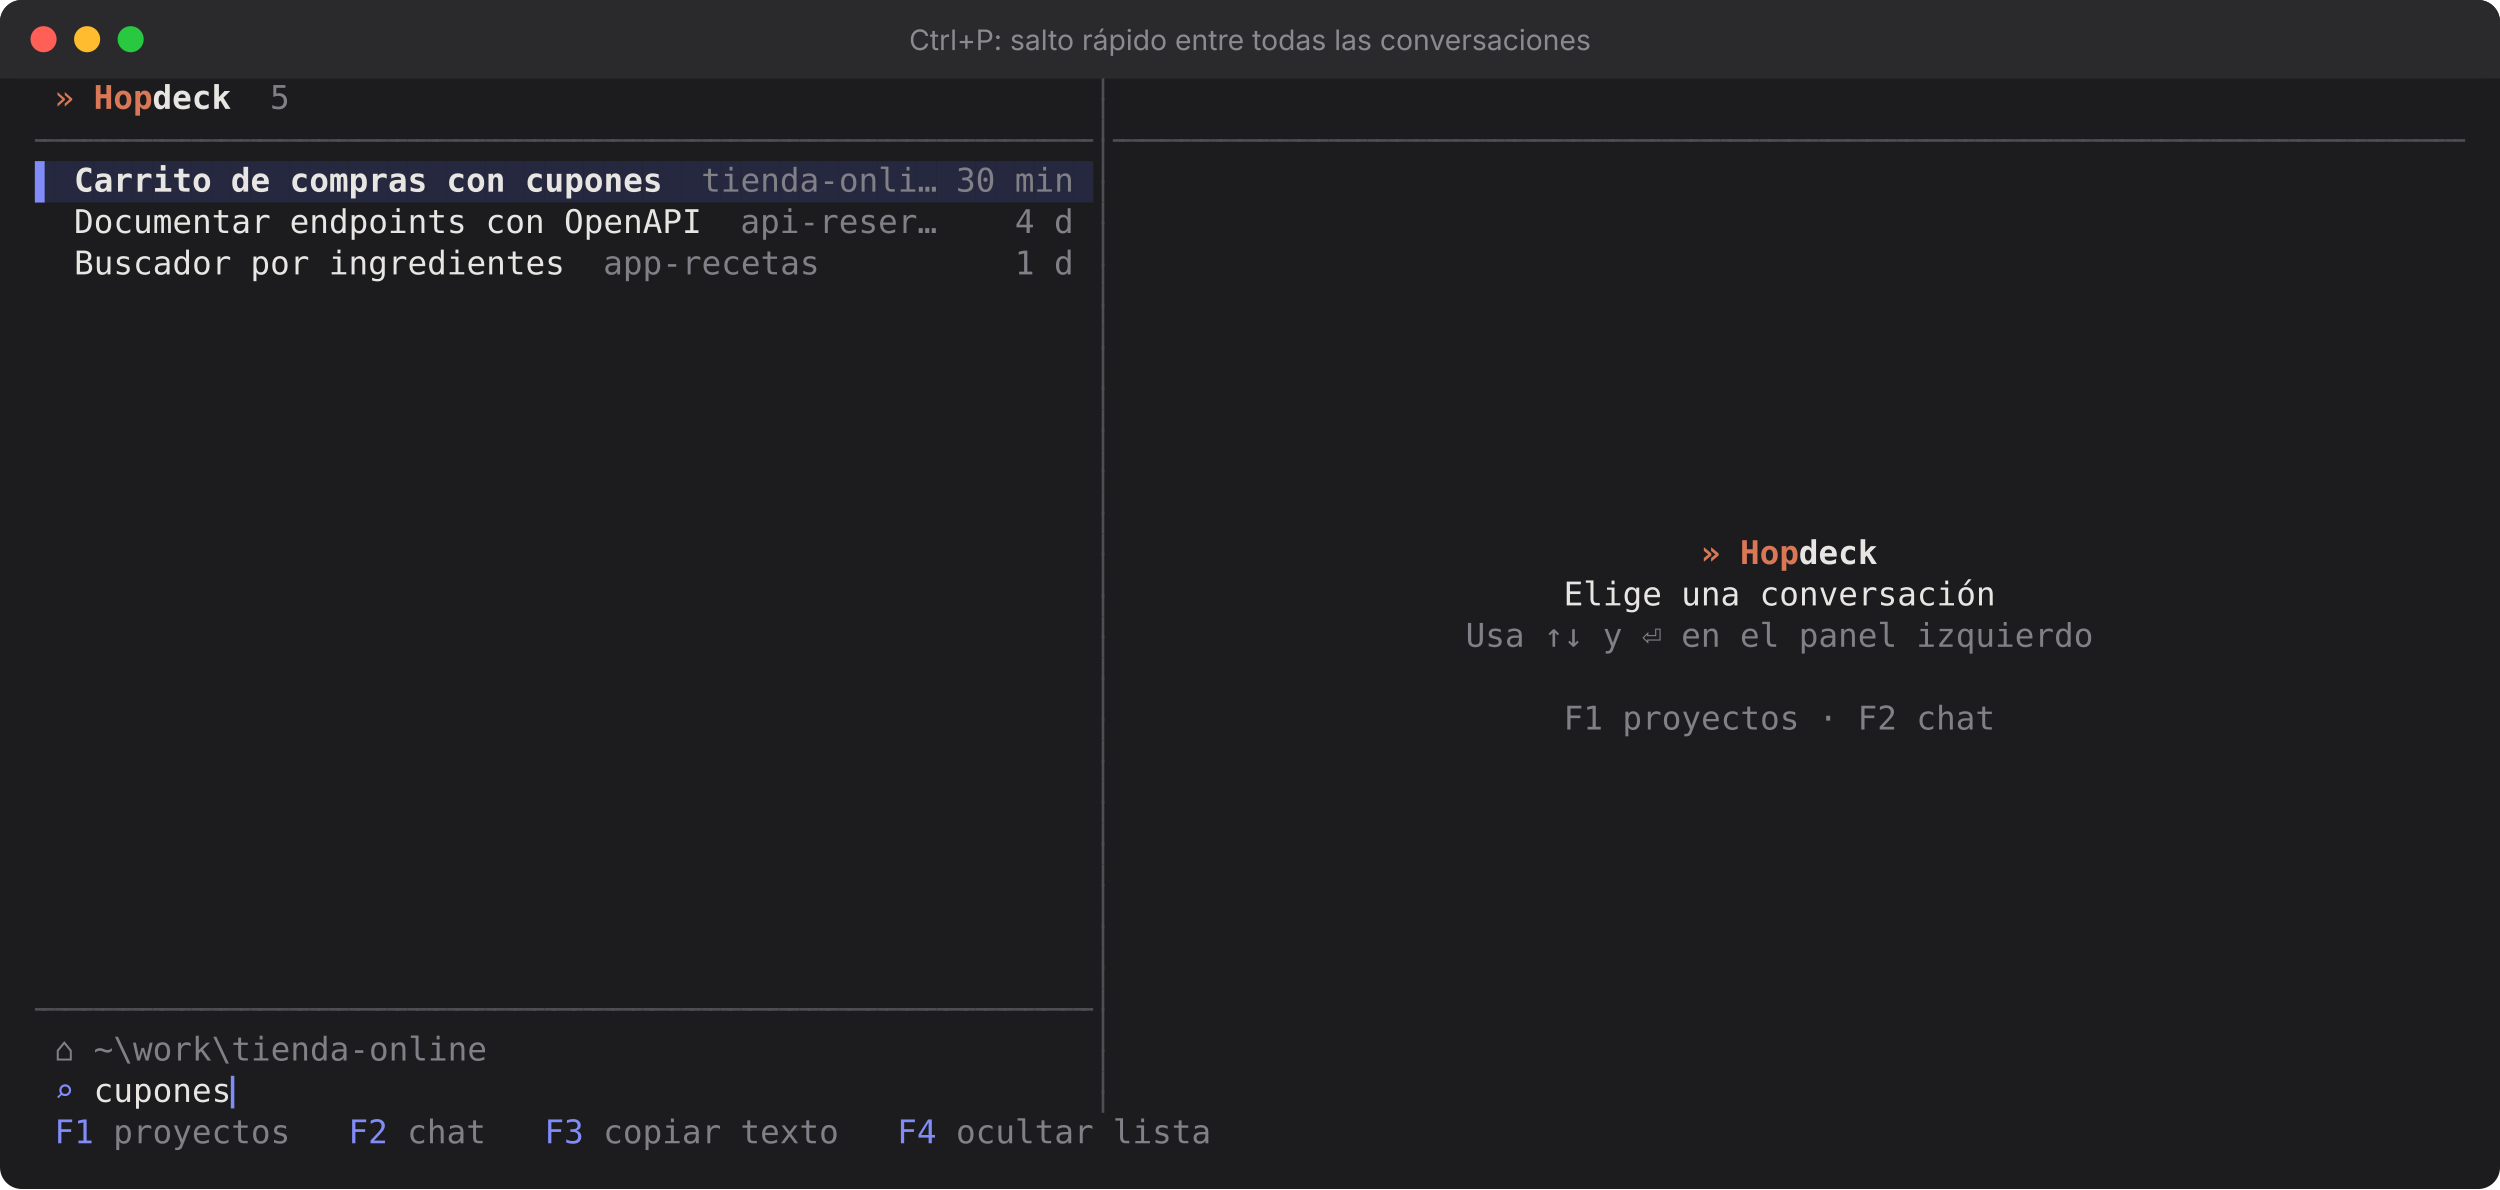
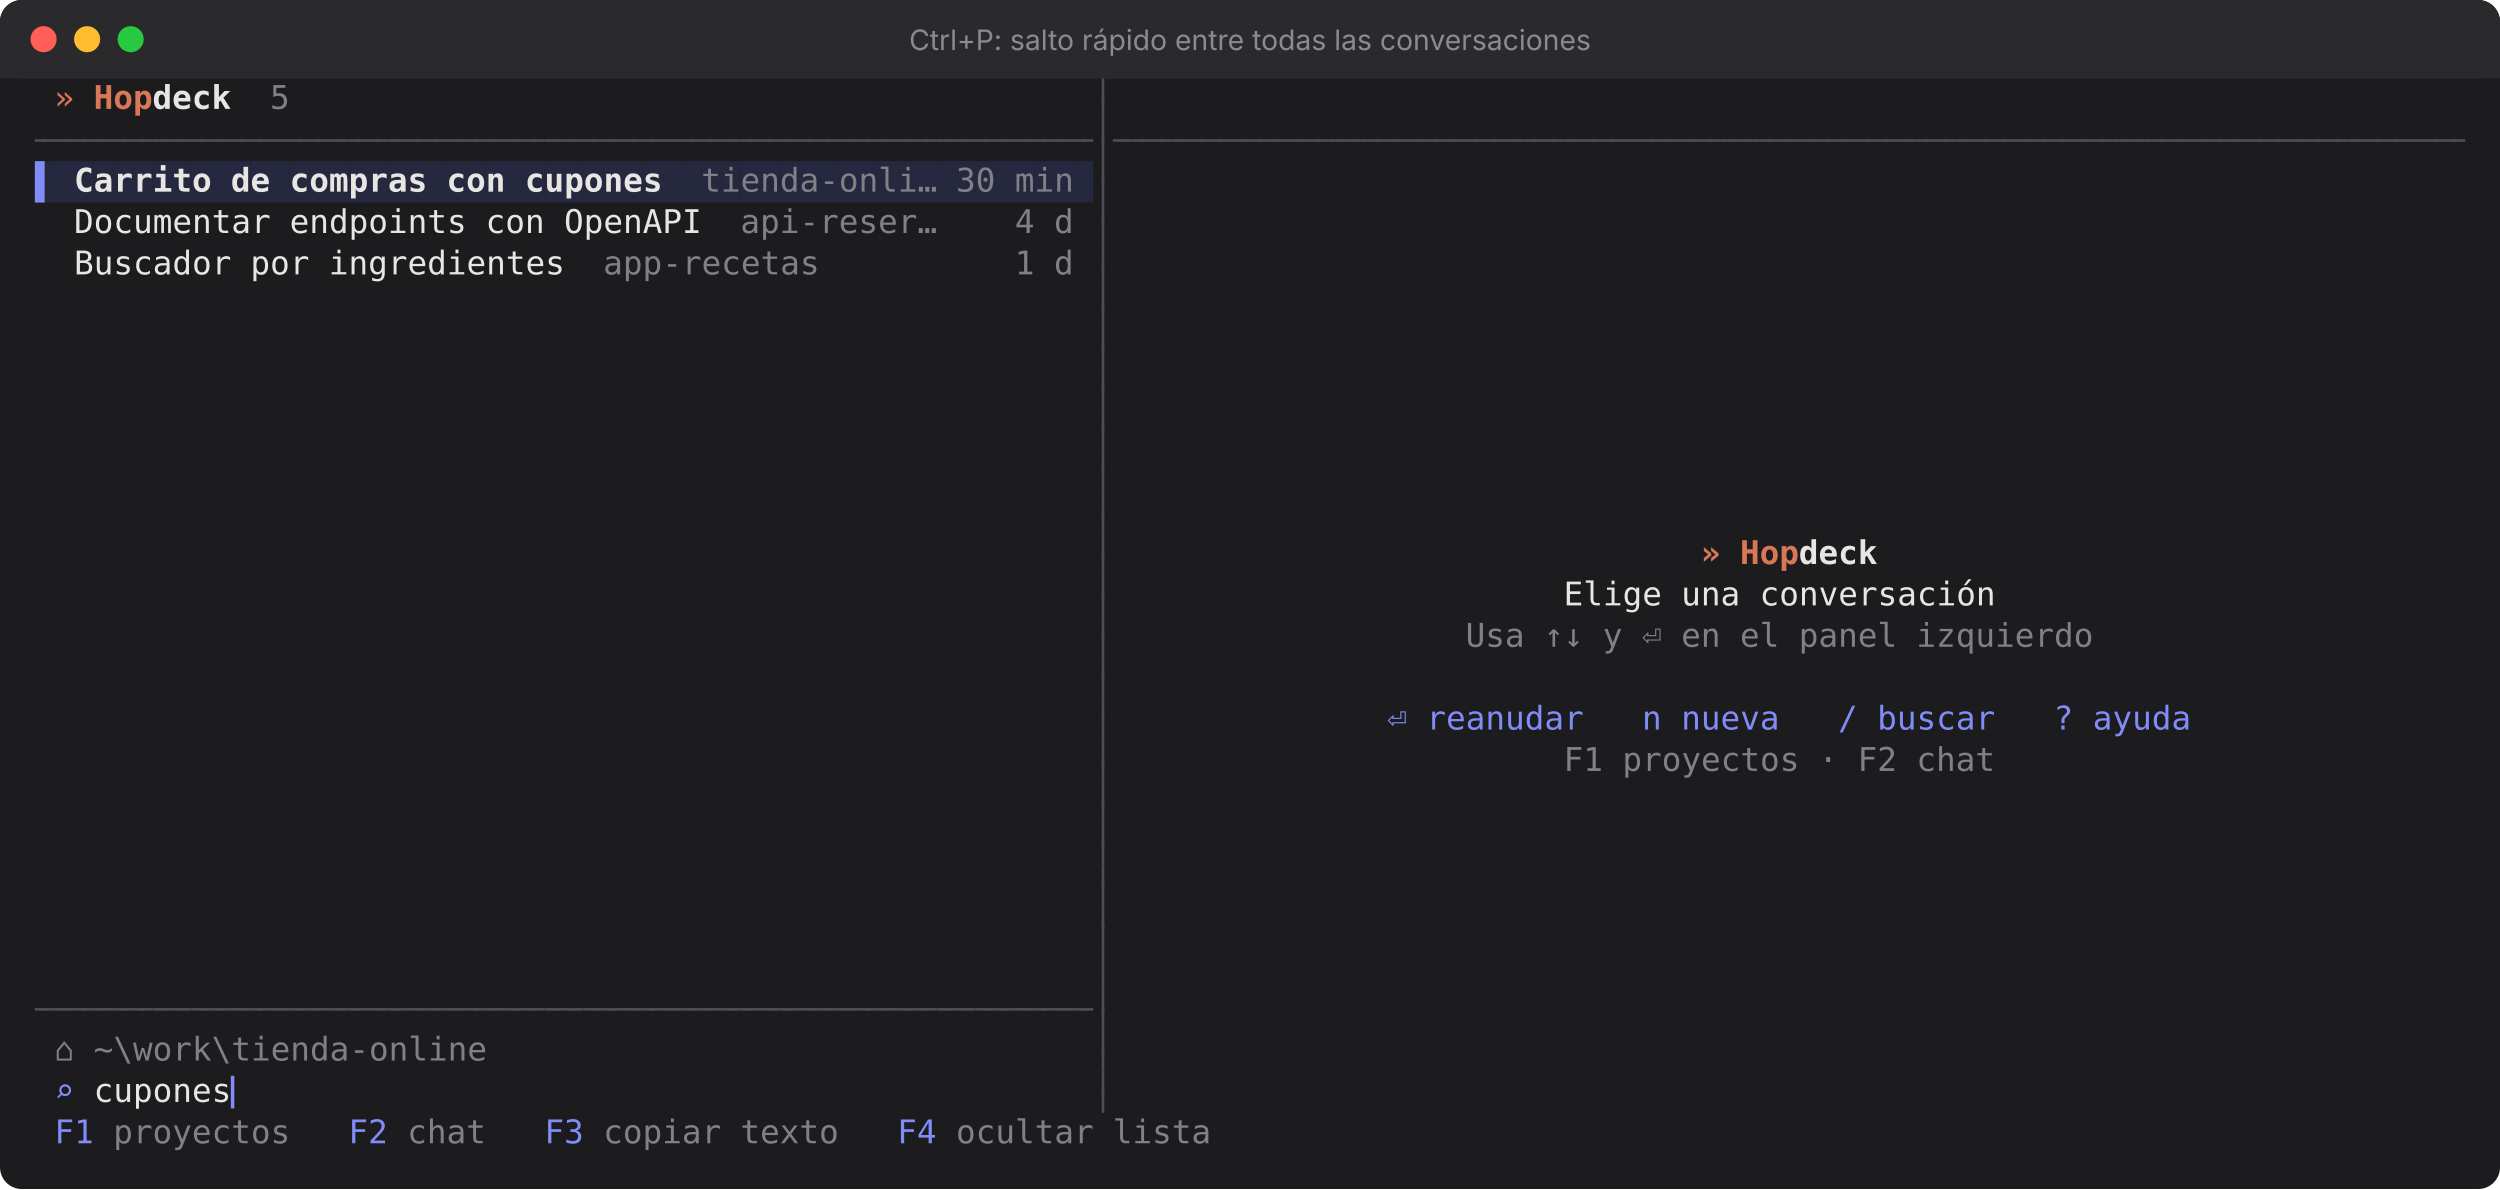
<svg xmlns="http://www.w3.org/2000/svg" width="1148" height="546" viewBox="0 0 1148 546" role="img" aria-label="Ctrl+P: salto rápido entre todas las conversaciones">
  <rect width="1148" height="546" rx="10" fill="#1c1c1e" />
  <rect width="1148" height="36" rx="10" fill="#2a2a2d" />
  <rect y="26" width="1148" height="10" fill="#2a2a2d" />
  <circle cx="20" cy="18" r="6" fill="#ff5f57" />
  <circle cx="40" cy="18" r="6" fill="#febc2e" />
  <circle cx="60" cy="18" r="6" fill="#28c840" />
  <text x="574" y="23" fill="#8a8a8f" font-size="13" text-anchor="middle" font-family="system-ui, -apple-system, 'Segoe UI', sans-serif">Ctrl+P: salto rápido entre todas las conversaciones</text>
  <g font-family="'Cascadia Mono', 'SFMono-Regular', Consolas, 'DejaVu Sans Mono', 'Liberation Mono', Menlo, monospace" font-size="15">
    <rect x="16" y="74" width="9" height="19" fill="#262840" />
    <rect x="25" y="74" width="9" height="19" fill="#262840" />
    <rect x="34" y="74" width="9" height="19" fill="#262840" />
    <rect x="43" y="74" width="9" height="19" fill="#262840" />
    <rect x="52" y="74" width="9" height="19" fill="#262840" />
    <rect x="61" y="74" width="9" height="19" fill="#262840" />
    <rect x="70" y="74" width="9" height="19" fill="#262840" />
    <rect x="79" y="74" width="9" height="19" fill="#262840" />
    <rect x="88" y="74" width="9" height="19" fill="#262840" />
    <rect x="97" y="74" width="9" height="19" fill="#262840" />
    <rect x="106" y="74" width="9" height="19" fill="#262840" />
    <rect x="115" y="74" width="9" height="19" fill="#262840" />
    <rect x="124" y="74" width="9" height="19" fill="#262840" />
    <rect x="133" y="74" width="9" height="19" fill="#262840" />
    <rect x="142" y="74" width="9" height="19" fill="#262840" />
    <rect x="151" y="74" width="9" height="19" fill="#262840" />
    <rect x="160" y="74" width="9" height="19" fill="#262840" />
    <rect x="169" y="74" width="9" height="19" fill="#262840" />
    <rect x="178" y="74" width="9" height="19" fill="#262840" />
    <rect x="187" y="74" width="9" height="19" fill="#262840" />
    <rect x="196" y="74" width="9" height="19" fill="#262840" />
    <rect x="205" y="74" width="9" height="19" fill="#262840" />
    <rect x="214" y="74" width="9" height="19" fill="#262840" />
    <rect x="223" y="74" width="9" height="19" fill="#262840" />
    <rect x="232" y="74" width="9" height="19" fill="#262840" />
    <rect x="241" y="74" width="9" height="19" fill="#262840" />
    <rect x="250" y="74" width="9" height="19" fill="#262840" />
    <rect x="259" y="74" width="9" height="19" fill="#262840" />
    <rect x="268" y="74" width="9" height="19" fill="#262840" />
    <rect x="277" y="74" width="9" height="19" fill="#262840" />
    <rect x="286" y="74" width="9" height="19" fill="#262840" />
    <rect x="295" y="74" width="9" height="19" fill="#262840" />
    <rect x="304" y="74" width="9" height="19" fill="#262840" />
    <rect x="313" y="74" width="9" height="19" fill="#262840" />
    <rect x="322" y="74" width="9" height="19" fill="#262840" />
    <rect x="331" y="74" width="9" height="19" fill="#262840" />
    <rect x="340" y="74" width="9" height="19" fill="#262840" />
    <rect x="349" y="74" width="9" height="19" fill="#262840" />
    <rect x="358" y="74" width="9" height="19" fill="#262840" />
    <rect x="367" y="74" width="9" height="19" fill="#262840" />
    <rect x="376" y="74" width="9" height="19" fill="#262840" />
    <rect x="385" y="74" width="9" height="19" fill="#262840" />
    <rect x="394" y="74" width="9" height="19" fill="#262840" />
    <rect x="403" y="74" width="9" height="19" fill="#262840" />
    <rect x="412" y="74" width="9" height="19" fill="#262840" />
    <rect x="421" y="74" width="9" height="19" fill="#262840" />
    <rect x="430" y="74" width="9" height="19" fill="#262840" />
    <rect x="439" y="74" width="9" height="19" fill="#262840" />
    <rect x="448" y="74" width="9" height="19" fill="#262840" />
    <rect x="457" y="74" width="9" height="19" fill="#262840" />
    <rect x="466" y="74" width="9" height="19" fill="#262840" />
    <rect x="475" y="74" width="9" height="19" fill="#262840" />
    <rect x="484" y="74" width="9" height="19" fill="#262840" />
    <rect x="493" y="74" width="9" height="19" fill="#262840" />
    <rect x="505.9" y="36" width="1.2" height="10.1" fill="#4e4e54" />
    <rect x="505.9" y="44.9" width="1.2" height="10.1" fill="#4e4e54" />
    <rect x="16" y="63.9" width="5.1" height="1.2" fill="#4e4e54" />
    <rect x="19.9" y="63.9" width="5.1" height="1.2" fill="#4e4e54" />
    <rect x="25" y="63.9" width="5.1" height="1.2" fill="#4e4e54" />
    <rect x="28.9" y="63.9" width="5.1" height="1.2" fill="#4e4e54" />
    <rect x="34" y="63.9" width="5.1" height="1.2" fill="#4e4e54" />
    <rect x="37.9" y="63.9" width="5.1" height="1.2" fill="#4e4e54" />
    <rect x="43" y="63.9" width="5.1" height="1.2" fill="#4e4e54" />
    <rect x="46.9" y="63.9" width="5.1" height="1.2" fill="#4e4e54" />
    <rect x="52" y="63.9" width="5.1" height="1.2" fill="#4e4e54" />
    <rect x="55.9" y="63.9" width="5.1" height="1.2" fill="#4e4e54" />
    <rect x="61" y="63.9" width="5.1" height="1.2" fill="#4e4e54" />
    <rect x="64.9" y="63.9" width="5.1" height="1.2" fill="#4e4e54" />
    <rect x="70" y="63.9" width="5.1" height="1.2" fill="#4e4e54" />
    <rect x="73.9" y="63.9" width="5.1" height="1.2" fill="#4e4e54" />
    <rect x="79" y="63.9" width="5.1" height="1.2" fill="#4e4e54" />
    <rect x="82.9" y="63.9" width="5.1" height="1.2" fill="#4e4e54" />
    <rect x="88" y="63.9" width="5.1" height="1.2" fill="#4e4e54" />
    <rect x="91.9" y="63.9" width="5.1" height="1.2" fill="#4e4e54" />
    <rect x="97" y="63.9" width="5.1" height="1.2" fill="#4e4e54" />
    <rect x="100.9" y="63.9" width="5.1" height="1.2" fill="#4e4e54" />
    <rect x="106" y="63.9" width="5.1" height="1.2" fill="#4e4e54" />
    <rect x="109.9" y="63.9" width="5.1" height="1.2" fill="#4e4e54" />
    <rect x="115" y="63.9" width="5.1" height="1.2" fill="#4e4e54" />
    <rect x="118.9" y="63.9" width="5.1" height="1.2" fill="#4e4e54" />
    <rect x="124" y="63.9" width="5.1" height="1.2" fill="#4e4e54" />
    <rect x="127.9" y="63.9" width="5.1" height="1.2" fill="#4e4e54" />
    <rect x="133" y="63.9" width="5.1" height="1.2" fill="#4e4e54" />
    <rect x="136.9" y="63.9" width="5.1" height="1.2" fill="#4e4e54" />
    <rect x="142" y="63.9" width="5.1" height="1.2" fill="#4e4e54" />
    <rect x="145.9" y="63.9" width="5.1" height="1.2" fill="#4e4e54" />
    <rect x="151" y="63.9" width="5.1" height="1.2" fill="#4e4e54" />
    <rect x="154.9" y="63.9" width="5.1" height="1.2" fill="#4e4e54" />
    <rect x="160" y="63.9" width="5.1" height="1.2" fill="#4e4e54" />
    <rect x="163.9" y="63.9" width="5.1" height="1.2" fill="#4e4e54" />
    <rect x="169" y="63.9" width="5.1" height="1.2" fill="#4e4e54" />
    <rect x="172.9" y="63.9" width="5.1" height="1.2" fill="#4e4e54" />
    <rect x="178" y="63.9" width="5.1" height="1.2" fill="#4e4e54" />
    <rect x="181.9" y="63.9" width="5.1" height="1.2" fill="#4e4e54" />
    <rect x="187" y="63.9" width="5.1" height="1.2" fill="#4e4e54" />
    <rect x="190.9" y="63.9" width="5.1" height="1.2" fill="#4e4e54" />
    <rect x="196" y="63.9" width="5.1" height="1.2" fill="#4e4e54" />
    <rect x="199.9" y="63.9" width="5.1" height="1.2" fill="#4e4e54" />
    <rect x="205" y="63.9" width="5.1" height="1.2" fill="#4e4e54" />
    <rect x="208.9" y="63.9" width="5.1" height="1.2" fill="#4e4e54" />
    <rect x="214" y="63.9" width="5.1" height="1.2" fill="#4e4e54" />
    <rect x="217.9" y="63.9" width="5.1" height="1.2" fill="#4e4e54" />
    <rect x="223" y="63.9" width="5.1" height="1.2" fill="#4e4e54" />
    <rect x="226.9" y="63.9" width="5.1" height="1.2" fill="#4e4e54" />
    <rect x="232" y="63.9" width="5.1" height="1.2" fill="#4e4e54" />
    <rect x="235.9" y="63.9" width="5.1" height="1.2" fill="#4e4e54" />
    <rect x="241" y="63.9" width="5.1" height="1.2" fill="#4e4e54" />
    <rect x="244.9" y="63.9" width="5.1" height="1.2" fill="#4e4e54" />
    <rect x="250" y="63.9" width="5.1" height="1.2" fill="#4e4e54" />
    <rect x="253.9" y="63.9" width="5.1" height="1.2" fill="#4e4e54" />
    <rect x="259" y="63.9" width="5.1" height="1.2" fill="#4e4e54" />
    <rect x="262.9" y="63.9" width="5.1" height="1.2" fill="#4e4e54" />
    <rect x="268" y="63.9" width="5.1" height="1.2" fill="#4e4e54" />
    <rect x="271.9" y="63.9" width="5.1" height="1.2" fill="#4e4e54" />
    <rect x="277" y="63.9" width="5.1" height="1.2" fill="#4e4e54" />
    <rect x="280.9" y="63.9" width="5.1" height="1.2" fill="#4e4e54" />
    <rect x="286" y="63.9" width="5.1" height="1.2" fill="#4e4e54" />
    <rect x="289.9" y="63.9" width="5.1" height="1.2" fill="#4e4e54" />
    <rect x="295" y="63.9" width="5.1" height="1.2" fill="#4e4e54" />
    <rect x="298.9" y="63.9" width="5.1" height="1.2" fill="#4e4e54" />
    <rect x="304" y="63.9" width="5.1" height="1.2" fill="#4e4e54" />
    <rect x="307.9" y="63.9" width="5.1" height="1.2" fill="#4e4e54" />
    <rect x="313" y="63.9" width="5.1" height="1.2" fill="#4e4e54" />
    <rect x="316.9" y="63.9" width="5.1" height="1.2" fill="#4e4e54" />
    <rect x="322" y="63.9" width="5.1" height="1.2" fill="#4e4e54" />
    <rect x="325.9" y="63.9" width="5.1" height="1.2" fill="#4e4e54" />
    <rect x="331" y="63.9" width="5.1" height="1.2" fill="#4e4e54" />
    <rect x="334.9" y="63.9" width="5.1" height="1.2" fill="#4e4e54" />
    <rect x="340" y="63.9" width="5.1" height="1.2" fill="#4e4e54" />
    <rect x="343.9" y="63.9" width="5.1" height="1.2" fill="#4e4e54" />
    <rect x="349" y="63.9" width="5.1" height="1.2" fill="#4e4e54" />
    <rect x="352.9" y="63.9" width="5.1" height="1.2" fill="#4e4e54" />
    <rect x="358" y="63.9" width="5.1" height="1.2" fill="#4e4e54" />
    <rect x="361.9" y="63.9" width="5.1" height="1.2" fill="#4e4e54" />
    <rect x="367" y="63.9" width="5.1" height="1.2" fill="#4e4e54" />
    <rect x="370.9" y="63.9" width="5.1" height="1.2" fill="#4e4e54" />
    <rect x="376" y="63.9" width="5.1" height="1.2" fill="#4e4e54" />
    <rect x="379.9" y="63.9" width="5.1" height="1.2" fill="#4e4e54" />
    <rect x="385" y="63.9" width="5.1" height="1.2" fill="#4e4e54" />
    <rect x="388.9" y="63.9" width="5.1" height="1.2" fill="#4e4e54" />
    <rect x="394" y="63.9" width="5.1" height="1.2" fill="#4e4e54" />
    <rect x="397.9" y="63.9" width="5.1" height="1.2" fill="#4e4e54" />
    <rect x="403" y="63.9" width="5.1" height="1.2" fill="#4e4e54" />
    <rect x="406.9" y="63.9" width="5.1" height="1.2" fill="#4e4e54" />
    <rect x="412" y="63.9" width="5.1" height="1.2" fill="#4e4e54" />
    <rect x="415.9" y="63.9" width="5.1" height="1.2" fill="#4e4e54" />
    <rect x="421" y="63.9" width="5.1" height="1.2" fill="#4e4e54" />
    <rect x="424.9" y="63.9" width="5.1" height="1.2" fill="#4e4e54" />
    <rect x="430" y="63.9" width="5.1" height="1.2" fill="#4e4e54" />
    <rect x="433.9" y="63.9" width="5.1" height="1.2" fill="#4e4e54" />
    <rect x="439" y="63.9" width="5.1" height="1.2" fill="#4e4e54" />
    <rect x="442.9" y="63.9" width="5.1" height="1.2" fill="#4e4e54" />
    <rect x="448" y="63.9" width="5.1" height="1.2" fill="#4e4e54" />
    <rect x="451.9" y="63.9" width="5.1" height="1.2" fill="#4e4e54" />
    <rect x="457" y="63.9" width="5.1" height="1.2" fill="#4e4e54" />
    <rect x="460.9" y="63.9" width="5.1" height="1.2" fill="#4e4e54" />
    <rect x="466" y="63.9" width="5.1" height="1.2" fill="#4e4e54" />
    <rect x="469.9" y="63.9" width="5.1" height="1.2" fill="#4e4e54" />
    <rect x="475" y="63.9" width="5.1" height="1.2" fill="#4e4e54" />
    <rect x="478.9" y="63.9" width="5.1" height="1.2" fill="#4e4e54" />
    <rect x="484" y="63.9" width="5.1" height="1.2" fill="#4e4e54" />
    <rect x="487.9" y="63.9" width="5.1" height="1.2" fill="#4e4e54" />
    <rect x="493" y="63.9" width="5.1" height="1.2" fill="#4e4e54" />
    <rect x="496.9" y="63.9" width="5.1" height="1.2" fill="#4e4e54" />
    <rect x="505.9" y="55" width="1.2" height="10.1" fill="#4e4e54" />
    <rect x="505.9" y="63.9" width="1.2" height="10.1" fill="#4e4e54" />
    <rect x="511" y="63.9" width="5.1" height="1.2" fill="#4e4e54" />
    <rect x="514.9" y="63.9" width="5.1" height="1.2" fill="#4e4e54" />
    <rect x="520" y="63.9" width="5.1" height="1.2" fill="#4e4e54" />
    <rect x="523.9" y="63.9" width="5.1" height="1.2" fill="#4e4e54" />
    <rect x="529" y="63.9" width="5.1" height="1.2" fill="#4e4e54" />
    <rect x="532.9" y="63.9" width="5.1" height="1.2" fill="#4e4e54" />
    <rect x="538" y="63.9" width="5.1" height="1.2" fill="#4e4e54" />
    <rect x="541.9" y="63.9" width="5.1" height="1.2" fill="#4e4e54" />
    <rect x="547" y="63.9" width="5.1" height="1.2" fill="#4e4e54" />
    <rect x="550.9" y="63.9" width="5.1" height="1.2" fill="#4e4e54" />
    <rect x="556" y="63.9" width="5.1" height="1.2" fill="#4e4e54" />
    <rect x="559.9" y="63.9" width="5.1" height="1.2" fill="#4e4e54" />
    <rect x="565" y="63.9" width="5.1" height="1.2" fill="#4e4e54" />
    <rect x="568.9" y="63.9" width="5.1" height="1.2" fill="#4e4e54" />
    <rect x="574" y="63.9" width="5.1" height="1.2" fill="#4e4e54" />
    <rect x="577.9" y="63.9" width="5.1" height="1.2" fill="#4e4e54" />
    <rect x="583" y="63.9" width="5.1" height="1.2" fill="#4e4e54" />
    <rect x="586.9" y="63.9" width="5.1" height="1.2" fill="#4e4e54" />
    <rect x="592" y="63.9" width="5.1" height="1.2" fill="#4e4e54" />
    <rect x="595.9" y="63.9" width="5.1" height="1.2" fill="#4e4e54" />
    <rect x="601" y="63.9" width="5.1" height="1.2" fill="#4e4e54" />
    <rect x="604.9" y="63.9" width="5.1" height="1.2" fill="#4e4e54" />
    <rect x="610" y="63.9" width="5.1" height="1.2" fill="#4e4e54" />
    <rect x="613.9" y="63.9" width="5.1" height="1.2" fill="#4e4e54" />
    <rect x="619" y="63.9" width="5.1" height="1.2" fill="#4e4e54" />
    <rect x="622.9" y="63.9" width="5.1" height="1.2" fill="#4e4e54" />
    <rect x="628" y="63.9" width="5.1" height="1.2" fill="#4e4e54" />
    <rect x="631.9" y="63.9" width="5.1" height="1.2" fill="#4e4e54" />
    <rect x="637" y="63.9" width="5.1" height="1.2" fill="#4e4e54" />
    <rect x="640.9" y="63.9" width="5.1" height="1.2" fill="#4e4e54" />
    <rect x="646" y="63.9" width="5.1" height="1.2" fill="#4e4e54" />
    <rect x="649.9" y="63.9" width="5.1" height="1.2" fill="#4e4e54" />
    <rect x="655" y="63.9" width="5.1" height="1.2" fill="#4e4e54" />
    <rect x="658.9" y="63.9" width="5.1" height="1.2" fill="#4e4e54" />
    <rect x="664" y="63.9" width="5.1" height="1.2" fill="#4e4e54" />
    <rect x="667.9" y="63.9" width="5.1" height="1.2" fill="#4e4e54" />
    <rect x="673" y="63.9" width="5.1" height="1.2" fill="#4e4e54" />
    <rect x="676.9" y="63.9" width="5.1" height="1.2" fill="#4e4e54" />
    <rect x="682" y="63.9" width="5.1" height="1.2" fill="#4e4e54" />
    <rect x="685.9" y="63.9" width="5.1" height="1.2" fill="#4e4e54" />
    <rect x="691" y="63.9" width="5.1" height="1.2" fill="#4e4e54" />
    <rect x="694.9" y="63.9" width="5.1" height="1.2" fill="#4e4e54" />
    <rect x="700" y="63.9" width="5.1" height="1.2" fill="#4e4e54" />
    <rect x="703.9" y="63.9" width="5.1" height="1.2" fill="#4e4e54" />
    <rect x="709" y="63.9" width="5.1" height="1.2" fill="#4e4e54" />
    <rect x="712.9" y="63.9" width="5.1" height="1.2" fill="#4e4e54" />
    <rect x="718" y="63.9" width="5.1" height="1.2" fill="#4e4e54" />
    <rect x="721.9" y="63.9" width="5.1" height="1.2" fill="#4e4e54" />
    <rect x="727" y="63.9" width="5.1" height="1.2" fill="#4e4e54" />
    <rect x="730.9" y="63.9" width="5.1" height="1.2" fill="#4e4e54" />
    <rect x="736" y="63.9" width="5.1" height="1.2" fill="#4e4e54" />
    <rect x="739.9" y="63.9" width="5.1" height="1.2" fill="#4e4e54" />
    <rect x="745" y="63.9" width="5.1" height="1.2" fill="#4e4e54" />
    <rect x="748.9" y="63.9" width="5.1" height="1.2" fill="#4e4e54" />
    <rect x="754" y="63.9" width="5.1" height="1.2" fill="#4e4e54" />
    <rect x="757.9" y="63.9" width="5.1" height="1.2" fill="#4e4e54" />
    <rect x="763" y="63.9" width="5.1" height="1.2" fill="#4e4e54" />
    <rect x="766.9" y="63.9" width="5.1" height="1.2" fill="#4e4e54" />
    <rect x="772" y="63.9" width="5.1" height="1.2" fill="#4e4e54" />
    <rect x="775.9" y="63.9" width="5.1" height="1.2" fill="#4e4e54" />
    <rect x="781" y="63.9" width="5.1" height="1.2" fill="#4e4e54" />
    <rect x="784.9" y="63.9" width="5.1" height="1.2" fill="#4e4e54" />
    <rect x="790" y="63.9" width="5.1" height="1.2" fill="#4e4e54" />
    <rect x="793.9" y="63.9" width="5.1" height="1.2" fill="#4e4e54" />
    <rect x="799" y="63.9" width="5.1" height="1.2" fill="#4e4e54" />
    <rect x="802.9" y="63.9" width="5.1" height="1.2" fill="#4e4e54" />
    <rect x="808" y="63.9" width="5.1" height="1.2" fill="#4e4e54" />
    <rect x="811.9" y="63.9" width="5.1" height="1.2" fill="#4e4e54" />
    <rect x="817" y="63.9" width="5.1" height="1.2" fill="#4e4e54" />
    <rect x="820.9" y="63.9" width="5.1" height="1.2" fill="#4e4e54" />
    <rect x="826" y="63.9" width="5.1" height="1.2" fill="#4e4e54" />
    <rect x="829.9" y="63.9" width="5.1" height="1.2" fill="#4e4e54" />
    <rect x="835" y="63.9" width="5.1" height="1.2" fill="#4e4e54" />
    <rect x="838.9" y="63.9" width="5.1" height="1.2" fill="#4e4e54" />
    <rect x="844" y="63.9" width="5.1" height="1.2" fill="#4e4e54" />
    <rect x="847.9" y="63.9" width="5.1" height="1.2" fill="#4e4e54" />
    <rect x="853" y="63.9" width="5.1" height="1.2" fill="#4e4e54" />
    <rect x="856.9" y="63.9" width="5.1" height="1.2" fill="#4e4e54" />
    <rect x="862" y="63.9" width="5.1" height="1.2" fill="#4e4e54" />
    <rect x="865.9" y="63.9" width="5.1" height="1.2" fill="#4e4e54" />
    <rect x="871" y="63.9" width="5.1" height="1.2" fill="#4e4e54" />
    <rect x="874.9" y="63.9" width="5.1" height="1.2" fill="#4e4e54" />
    <rect x="880" y="63.9" width="5.1" height="1.2" fill="#4e4e54" />
    <rect x="883.9" y="63.9" width="5.1" height="1.2" fill="#4e4e54" />
    <rect x="889" y="63.9" width="5.1" height="1.2" fill="#4e4e54" />
    <rect x="892.9" y="63.9" width="5.1" height="1.2" fill="#4e4e54" />
    <rect x="898" y="63.9" width="5.1" height="1.2" fill="#4e4e54" />
    <rect x="901.9" y="63.9" width="5.1" height="1.2" fill="#4e4e54" />
    <rect x="907" y="63.9" width="5.1" height="1.2" fill="#4e4e54" />
    <rect x="910.9" y="63.9" width="5.1" height="1.2" fill="#4e4e54" />
    <rect x="916" y="63.9" width="5.1" height="1.2" fill="#4e4e54" />
    <rect x="919.9" y="63.9" width="5.1" height="1.2" fill="#4e4e54" />
    <rect x="925" y="63.9" width="5.1" height="1.2" fill="#4e4e54" />
    <rect x="928.9" y="63.9" width="5.1" height="1.2" fill="#4e4e54" />
    <rect x="934" y="63.9" width="5.1" height="1.2" fill="#4e4e54" />
    <rect x="937.9" y="63.9" width="5.1" height="1.2" fill="#4e4e54" />
    <rect x="943" y="63.9" width="5.1" height="1.2" fill="#4e4e54" />
    <rect x="946.9" y="63.9" width="5.1" height="1.2" fill="#4e4e54" />
    <rect x="952" y="63.9" width="5.1" height="1.2" fill="#4e4e54" />
    <rect x="955.9" y="63.9" width="5.1" height="1.2" fill="#4e4e54" />
    <rect x="961" y="63.9" width="5.1" height="1.2" fill="#4e4e54" />
    <rect x="964.9" y="63.9" width="5.1" height="1.2" fill="#4e4e54" />
    <rect x="970" y="63.9" width="5.1" height="1.2" fill="#4e4e54" />
    <rect x="973.9" y="63.9" width="5.1" height="1.2" fill="#4e4e54" />
    <rect x="979" y="63.9" width="5.1" height="1.2" fill="#4e4e54" />
    <rect x="982.9" y="63.9" width="5.1" height="1.2" fill="#4e4e54" />
    <rect x="988" y="63.9" width="5.1" height="1.2" fill="#4e4e54" />
    <rect x="991.9" y="63.9" width="5.1" height="1.2" fill="#4e4e54" />
    <rect x="997" y="63.9" width="5.1" height="1.2" fill="#4e4e54" />
    <rect x="1000.9" y="63.9" width="5.1" height="1.2" fill="#4e4e54" />
    <rect x="1006" y="63.9" width="5.1" height="1.2" fill="#4e4e54" />
    <rect x="1009.9" y="63.9" width="5.1" height="1.2" fill="#4e4e54" />
    <rect x="1015" y="63.9" width="5.1" height="1.2" fill="#4e4e54" />
    <rect x="1018.9" y="63.9" width="5.1" height="1.2" fill="#4e4e54" />
    <rect x="1024" y="63.9" width="5.1" height="1.2" fill="#4e4e54" />
    <rect x="1027.9" y="63.9" width="5.1" height="1.2" fill="#4e4e54" />
    <rect x="1033" y="63.9" width="5.1" height="1.2" fill="#4e4e54" />
    <rect x="1036.9" y="63.9" width="5.1" height="1.2" fill="#4e4e54" />
    <rect x="1042" y="63.9" width="5.1" height="1.2" fill="#4e4e54" />
    <rect x="1045.9" y="63.9" width="5.1" height="1.2" fill="#4e4e54" />
    <rect x="1051" y="63.9" width="5.1" height="1.2" fill="#4e4e54" />
    <rect x="1054.9" y="63.9" width="5.1" height="1.2" fill="#4e4e54" />
    <rect x="1060" y="63.9" width="5.1" height="1.2" fill="#4e4e54" />
    <rect x="1063.9" y="63.9" width="5.1" height="1.2" fill="#4e4e54" />
    <rect x="1069" y="63.9" width="5.1" height="1.2" fill="#4e4e54" />
    <rect x="1072.9" y="63.9" width="5.1" height="1.2" fill="#4e4e54" />
    <rect x="1078" y="63.9" width="5.1" height="1.2" fill="#4e4e54" />
    <rect x="1081.9" y="63.9" width="5.1" height="1.2" fill="#4e4e54" />
    <rect x="1087" y="63.9" width="5.1" height="1.2" fill="#4e4e54" />
    <rect x="1090.9" y="63.9" width="5.1" height="1.2" fill="#4e4e54" />
    <rect x="1096" y="63.9" width="5.1" height="1.2" fill="#4e4e54" />
    <rect x="1099.9" y="63.9" width="5.1" height="1.2" fill="#4e4e54" />
    <rect x="1105" y="63.9" width="5.1" height="1.2" fill="#4e4e54" />
    <rect x="1108.9" y="63.9" width="5.1" height="1.2" fill="#4e4e54" />
    <rect x="1114" y="63.9" width="5.1" height="1.2" fill="#4e4e54" />
    <rect x="1117.9" y="63.9" width="5.1" height="1.2" fill="#4e4e54" />
    <rect x="1123" y="63.9" width="5.1" height="1.2" fill="#4e4e54" />
    <rect x="1126.9" y="63.9" width="5.1" height="1.2" fill="#4e4e54" />
    <rect x="16" y="74" width="4.5" height="19" fill="#818cf8" />
    <rect x="505.9" y="74" width="1.2" height="10.1" fill="#4e4e54" />
    <rect x="505.9" y="82.9" width="1.2" height="10.1" fill="#4e4e54" />
    <rect x="505.9" y="93" width="1.2" height="10.1" fill="#4e4e54" />
    <rect x="505.9" y="101.9" width="1.2" height="10.1" fill="#4e4e54" />
    <rect x="505.9" y="112" width="1.2" height="10.1" fill="#4e4e54" />
    <rect x="505.9" y="120.9" width="1.2" height="10.1" fill="#4e4e54" />
    <rect x="505.9" y="131" width="1.2" height="10.1" fill="#4e4e54" />
    <rect x="505.9" y="139.9" width="1.2" height="10.1" fill="#4e4e54" />
    <rect x="505.9" y="150" width="1.2" height="10.1" fill="#4e4e54" />
    <rect x="505.9" y="158.9" width="1.2" height="10.1" fill="#4e4e54" />
    <rect x="505.9" y="169" width="1.2" height="10.1" fill="#4e4e54" />
    <rect x="505.9" y="177.9" width="1.2" height="10.1" fill="#4e4e54" />
    <rect x="505.9" y="188" width="1.2" height="10.1" fill="#4e4e54" />
    <rect x="505.9" y="196.9" width="1.2" height="10.1" fill="#4e4e54" />
    <rect x="505.9" y="207" width="1.2" height="10.1" fill="#4e4e54" />
    <rect x="505.9" y="215.9" width="1.2" height="10.1" fill="#4e4e54" />
    <rect x="505.9" y="226" width="1.2" height="10.1" fill="#4e4e54" />
    <rect x="505.9" y="234.9" width="1.2" height="10.1" fill="#4e4e54" />
    <rect x="505.9" y="245" width="1.2" height="10.1" fill="#4e4e54" />
    <rect x="505.9" y="253.9" width="1.2" height="10.1" fill="#4e4e54" />
    <rect x="505.9" y="264" width="1.2" height="10.1" fill="#4e4e54" />
    <rect x="505.9" y="272.9" width="1.2" height="10.1" fill="#4e4e54" />
    <rect x="505.9" y="283" width="1.2" height="10.1" fill="#4e4e54" />
    <rect x="505.9" y="291.9" width="1.2" height="10.1" fill="#4e4e54" />
    <rect x="505.9" y="302" width="1.2" height="10.1" fill="#4e4e54" />
    <rect x="505.9" y="310.9" width="1.2" height="10.1" fill="#4e4e54" />
    <rect x="505.9" y="321" width="1.2" height="10.1" fill="#4e4e54" />
    <rect x="505.9" y="329.9" width="1.2" height="10.1" fill="#4e4e54" />
    <rect x="505.9" y="340" width="1.2" height="10.1" fill="#4e4e54" />
    <rect x="505.9" y="348.9" width="1.2" height="10.1" fill="#4e4e54" />
    <rect x="505.9" y="359" width="1.2" height="10.1" fill="#4e4e54" />
    <rect x="505.9" y="367.9" width="1.2" height="10.1" fill="#4e4e54" />
    <rect x="505.9" y="378" width="1.2" height="10.1" fill="#4e4e54" />
    <rect x="505.9" y="386.9" width="1.2" height="10.1" fill="#4e4e54" />
    <rect x="505.9" y="397" width="1.2" height="10.1" fill="#4e4e54" />
    <rect x="505.9" y="405.9" width="1.2" height="10.1" fill="#4e4e54" />
    <rect x="505.9" y="416" width="1.2" height="10.1" fill="#4e4e54" />
    <rect x="505.9" y="424.9" width="1.2" height="10.1" fill="#4e4e54" />
    <rect x="505.9" y="435" width="1.2" height="10.1" fill="#4e4e54" />
    <rect x="505.9" y="443.9" width="1.2" height="10.1" fill="#4e4e54" />
    <rect x="16" y="462.9" width="5.1" height="1.2" fill="#4e4e54" />
    <rect x="19.9" y="462.9" width="5.1" height="1.2" fill="#4e4e54" />
    <rect x="25" y="462.9" width="5.1" height="1.2" fill="#4e4e54" />
    <rect x="28.9" y="462.9" width="5.1" height="1.2" fill="#4e4e54" />
    <rect x="34" y="462.9" width="5.1" height="1.2" fill="#4e4e54" />
    <rect x="37.9" y="462.9" width="5.1" height="1.2" fill="#4e4e54" />
    <rect x="43" y="462.9" width="5.1" height="1.2" fill="#4e4e54" />
    <rect x="46.9" y="462.9" width="5.1" height="1.2" fill="#4e4e54" />
    <rect x="52" y="462.9" width="5.1" height="1.2" fill="#4e4e54" />
    <rect x="55.9" y="462.9" width="5.1" height="1.2" fill="#4e4e54" />
    <rect x="61" y="462.9" width="5.1" height="1.2" fill="#4e4e54" />
    <rect x="64.9" y="462.9" width="5.1" height="1.2" fill="#4e4e54" />
    <rect x="70" y="462.9" width="5.1" height="1.2" fill="#4e4e54" />
    <rect x="73.9" y="462.9" width="5.1" height="1.2" fill="#4e4e54" />
    <rect x="79" y="462.9" width="5.1" height="1.2" fill="#4e4e54" />
    <rect x="82.9" y="462.9" width="5.1" height="1.2" fill="#4e4e54" />
    <rect x="88" y="462.9" width="5.1" height="1.2" fill="#4e4e54" />
    <rect x="91.9" y="462.9" width="5.1" height="1.2" fill="#4e4e54" />
    <rect x="97" y="462.9" width="5.1" height="1.2" fill="#4e4e54" />
    <rect x="100.9" y="462.9" width="5.1" height="1.2" fill="#4e4e54" />
    <rect x="106" y="462.9" width="5.1" height="1.2" fill="#4e4e54" />
    <rect x="109.9" y="462.9" width="5.1" height="1.2" fill="#4e4e54" />
    <rect x="115" y="462.9" width="5.1" height="1.2" fill="#4e4e54" />
    <rect x="118.9" y="462.9" width="5.1" height="1.2" fill="#4e4e54" />
    <rect x="124" y="462.9" width="5.1" height="1.2" fill="#4e4e54" />
    <rect x="127.9" y="462.9" width="5.1" height="1.2" fill="#4e4e54" />
    <rect x="133" y="462.9" width="5.1" height="1.2" fill="#4e4e54" />
    <rect x="136.9" y="462.9" width="5.1" height="1.2" fill="#4e4e54" />
    <rect x="142" y="462.9" width="5.1" height="1.2" fill="#4e4e54" />
    <rect x="145.9" y="462.9" width="5.1" height="1.2" fill="#4e4e54" />
    <rect x="151" y="462.9" width="5.1" height="1.2" fill="#4e4e54" />
    <rect x="154.9" y="462.9" width="5.1" height="1.2" fill="#4e4e54" />
    <rect x="160" y="462.9" width="5.1" height="1.2" fill="#4e4e54" />
    <rect x="163.9" y="462.9" width="5.1" height="1.2" fill="#4e4e54" />
    <rect x="169" y="462.9" width="5.1" height="1.2" fill="#4e4e54" />
    <rect x="172.9" y="462.9" width="5.1" height="1.2" fill="#4e4e54" />
    <rect x="178" y="462.9" width="5.1" height="1.2" fill="#4e4e54" />
    <rect x="181.9" y="462.9" width="5.1" height="1.2" fill="#4e4e54" />
    <rect x="187" y="462.9" width="5.1" height="1.2" fill="#4e4e54" />
    <rect x="190.9" y="462.9" width="5.1" height="1.2" fill="#4e4e54" />
    <rect x="196" y="462.9" width="5.1" height="1.2" fill="#4e4e54" />
    <rect x="199.9" y="462.9" width="5.1" height="1.2" fill="#4e4e54" />
    <rect x="205" y="462.9" width="5.1" height="1.2" fill="#4e4e54" />
    <rect x="208.9" y="462.9" width="5.1" height="1.2" fill="#4e4e54" />
    <rect x="214" y="462.9" width="5.1" height="1.2" fill="#4e4e54" />
    <rect x="217.9" y="462.9" width="5.1" height="1.2" fill="#4e4e54" />
    <rect x="223" y="462.9" width="5.1" height="1.2" fill="#4e4e54" />
    <rect x="226.9" y="462.9" width="5.1" height="1.2" fill="#4e4e54" />
    <rect x="232" y="462.9" width="5.1" height="1.2" fill="#4e4e54" />
    <rect x="235.9" y="462.9" width="5.1" height="1.2" fill="#4e4e54" />
    <rect x="241" y="462.9" width="5.1" height="1.2" fill="#4e4e54" />
    <rect x="244.9" y="462.9" width="5.1" height="1.2" fill="#4e4e54" />
    <rect x="250" y="462.9" width="5.1" height="1.2" fill="#4e4e54" />
    <rect x="253.9" y="462.9" width="5.1" height="1.2" fill="#4e4e54" />
    <rect x="259" y="462.9" width="5.1" height="1.2" fill="#4e4e54" />
    <rect x="262.9" y="462.9" width="5.1" height="1.2" fill="#4e4e54" />
    <rect x="268" y="462.9" width="5.1" height="1.2" fill="#4e4e54" />
    <rect x="271.9" y="462.9" width="5.1" height="1.2" fill="#4e4e54" />
    <rect x="277" y="462.9" width="5.1" height="1.2" fill="#4e4e54" />
    <rect x="280.9" y="462.9" width="5.1" height="1.2" fill="#4e4e54" />
    <rect x="286" y="462.9" width="5.1" height="1.2" fill="#4e4e54" />
    <rect x="289.9" y="462.9" width="5.1" height="1.2" fill="#4e4e54" />
    <rect x="295" y="462.9" width="5.1" height="1.2" fill="#4e4e54" />
    <rect x="298.9" y="462.9" width="5.1" height="1.2" fill="#4e4e54" />
    <rect x="304" y="462.9" width="5.1" height="1.2" fill="#4e4e54" />
    <rect x="307.9" y="462.9" width="5.1" height="1.2" fill="#4e4e54" />
    <rect x="313" y="462.9" width="5.1" height="1.2" fill="#4e4e54" />
    <rect x="316.9" y="462.9" width="5.1" height="1.2" fill="#4e4e54" />
    <rect x="322" y="462.9" width="5.1" height="1.2" fill="#4e4e54" />
    <rect x="325.9" y="462.9" width="5.1" height="1.2" fill="#4e4e54" />
    <rect x="331" y="462.9" width="5.1" height="1.2" fill="#4e4e54" />
    <rect x="334.9" y="462.9" width="5.1" height="1.2" fill="#4e4e54" />
    <rect x="340" y="462.9" width="5.1" height="1.2" fill="#4e4e54" />
    <rect x="343.9" y="462.9" width="5.1" height="1.2" fill="#4e4e54" />
    <rect x="349" y="462.9" width="5.1" height="1.2" fill="#4e4e54" />
    <rect x="352.9" y="462.9" width="5.1" height="1.2" fill="#4e4e54" />
    <rect x="358" y="462.9" width="5.1" height="1.2" fill="#4e4e54" />
    <rect x="361.9" y="462.9" width="5.1" height="1.2" fill="#4e4e54" />
    <rect x="367" y="462.9" width="5.1" height="1.2" fill="#4e4e54" />
    <rect x="370.9" y="462.9" width="5.1" height="1.2" fill="#4e4e54" />
    <rect x="376" y="462.9" width="5.1" height="1.2" fill="#4e4e54" />
    <rect x="379.9" y="462.9" width="5.1" height="1.2" fill="#4e4e54" />
    <rect x="385" y="462.9" width="5.1" height="1.2" fill="#4e4e54" />
    <rect x="388.9" y="462.9" width="5.1" height="1.2" fill="#4e4e54" />
    <rect x="394" y="462.9" width="5.1" height="1.2" fill="#4e4e54" />
    <rect x="397.9" y="462.9" width="5.1" height="1.2" fill="#4e4e54" />
    <rect x="403" y="462.9" width="5.1" height="1.2" fill="#4e4e54" />
    <rect x="406.9" y="462.9" width="5.1" height="1.2" fill="#4e4e54" />
    <rect x="412" y="462.9" width="5.1" height="1.2" fill="#4e4e54" />
    <rect x="415.9" y="462.9" width="5.1" height="1.2" fill="#4e4e54" />
    <rect x="421" y="462.9" width="5.1" height="1.2" fill="#4e4e54" />
    <rect x="424.9" y="462.9" width="5.1" height="1.2" fill="#4e4e54" />
    <rect x="430" y="462.9" width="5.1" height="1.2" fill="#4e4e54" />
    <rect x="433.9" y="462.9" width="5.1" height="1.2" fill="#4e4e54" />
    <rect x="439" y="462.9" width="5.1" height="1.2" fill="#4e4e54" />
    <rect x="442.9" y="462.9" width="5.1" height="1.2" fill="#4e4e54" />
    <rect x="448" y="462.9" width="5.1" height="1.2" fill="#4e4e54" />
    <rect x="451.9" y="462.9" width="5.1" height="1.2" fill="#4e4e54" />
    <rect x="457" y="462.9" width="5.1" height="1.2" fill="#4e4e54" />
    <rect x="460.9" y="462.9" width="5.1" height="1.2" fill="#4e4e54" />
    <rect x="466" y="462.9" width="5.1" height="1.2" fill="#4e4e54" />
    <rect x="469.9" y="462.9" width="5.1" height="1.2" fill="#4e4e54" />
    <rect x="475" y="462.9" width="5.1" height="1.2" fill="#4e4e54" />
    <rect x="478.9" y="462.9" width="5.1" height="1.2" fill="#4e4e54" />
    <rect x="484" y="462.9" width="5.1" height="1.2" fill="#4e4e54" />
    <rect x="487.9" y="462.9" width="5.1" height="1.2" fill="#4e4e54" />
    <rect x="493" y="462.9" width="5.1" height="1.2" fill="#4e4e54" />
    <rect x="496.9" y="462.9" width="5.1" height="1.2" fill="#4e4e54" />
    <rect x="505.9" y="454" width="1.2" height="10.1" fill="#4e4e54" />
    <rect x="505.9" y="462.9" width="1.2" height="10.1" fill="#4e4e54" />
    <rect x="505.9" y="473" width="1.2" height="10.1" fill="#4e4e54" />
    <rect x="505.9" y="481.9" width="1.2" height="10.1" fill="#4e4e54" />
    <rect x="106" y="494" width="1.6" height="15" fill="#818cf8" />
    <rect x="505.9" y="492" width="1.2" height="10.1" fill="#4e4e54" />
    <rect x="505.9" y="500.9" width="1.2" height="10.1" fill="#4e4e54" />
    <text x="25" y="50" fill="#d97757" xml:space="preserve">»</text>
    <text x="43 52 61" y="50" fill="#d97757" font-weight="bold" xml:space="preserve">Hop</text>
    <text x="70 79 88 97" y="50" fill="#e8e6e3" font-weight="bold" xml:space="preserve">deck</text>
    <text x="124" y="50" fill="#808086" xml:space="preserve">5</text>
    <text x="34 43 52 61 70 79 88" y="88" fill="#e8e6e3" font-weight="bold" xml:space="preserve">Carrito</text>
    <text x="106 115" y="88" fill="#e8e6e3" font-weight="bold" xml:space="preserve">de</text>
    <text x="133 142 151 160 169 178 187" y="88" fill="#e8e6e3" font-weight="bold" xml:space="preserve">compras</text>
    <text x="205 214 223" y="88" fill="#e8e6e3" font-weight="bold" xml:space="preserve">con</text>
    <text x="241 250 259 268 277 286 295" y="88" fill="#e8e6e3" font-weight="bold" xml:space="preserve">cupones</text>
    <text x="322 331 340 349 358 367 376 385 394 403 412 421" y="88" fill="#808086" xml:space="preserve">tienda-onli…</text>
    <text x="439 448" y="88" fill="#808086" xml:space="preserve">30</text>
    <text x="466 475 484" y="88" fill="#808086" xml:space="preserve">min</text>
    <text x="34 43 52 61 70 79 88 97 106 115" y="107" fill="#e8e6e3" xml:space="preserve">Documentar</text>
    <text x="133 142 151 160 169 178 187 196 205" y="107" fill="#e8e6e3" xml:space="preserve">endpoints</text>
    <text x="223 232 241" y="107" fill="#e8e6e3" xml:space="preserve">con</text>
    <text x="259 268 277 286 295 304 313" y="107" fill="#e8e6e3" xml:space="preserve">OpenAPI</text>
    <text x="340 349 358 367 376 385 394 403 412 421" y="107" fill="#808086" xml:space="preserve">api-reser…</text>
    <text x="466" y="107" fill="#808086" xml:space="preserve">4</text>
    <text x="484" y="107" fill="#808086" xml:space="preserve">d</text>
    <text x="34 43 52 61 70 79 88 97" y="126" fill="#e8e6e3" xml:space="preserve">Buscador</text>
    <text x="115 124 133" y="126" fill="#e8e6e3" xml:space="preserve">por</text>
    <text x="151 160 169 178 187 196 205 214 223 232 241 250" y="126" fill="#e8e6e3" xml:space="preserve">ingredientes</text>
    <text x="277 286 295 304 313 322 331 340 349 358 367" y="126" fill="#808086" xml:space="preserve">app-recetas</text>
    <text x="466" y="126" fill="#808086" xml:space="preserve">1</text>
    <text x="484" y="126" fill="#808086" xml:space="preserve">d</text>
    <text x="781" y="259" fill="#d97757" font-weight="bold" xml:space="preserve">»</text>
    <text x="799 808 817" y="259" fill="#d97757" font-weight="bold" xml:space="preserve">Hop</text>
    <text x="826 835 844 853" y="259" fill="#e8e6e3" font-weight="bold" xml:space="preserve">deck</text>
    <text x="718 727 736 745 754" y="278" fill="#e8e6e3" xml:space="preserve">Elige</text>
    <text x="772 781 790" y="278" fill="#e8e6e3" xml:space="preserve">una</text>
    <text x="808 817 826 835 844 853 862 871 880 889 898 907" y="278" fill="#e8e6e3" xml:space="preserve">conversación</text>
    <text x="673 682 691" y="297" fill="#808086" xml:space="preserve">Usa</text>
    <text x="709 718" y="297" fill="#808086" xml:space="preserve">↑↓</text>
    <text x="736" y="297" fill="#808086" xml:space="preserve">y</text>
    <text x="754" y="297" fill="#808086" xml:space="preserve">⏎</text>
    <text x="772 781" y="297" fill="#808086" xml:space="preserve">en</text>
    <text x="799 808" y="297" fill="#808086" xml:space="preserve">el</text>
    <text x="826 835 844 853 862" y="297" fill="#808086" xml:space="preserve">panel</text>
    <text x="880 889 898 907 916 925 934 943 952" y="297" fill="#808086" xml:space="preserve">izquierdo</text>
-     <text x="718 727" y="335" fill="#808086" xml:space="preserve">F1</text>
-     <text x="745 754 763 772 781 790 799 808 817" y="335" fill="#808086" xml:space="preserve">proyectos</text>
-     <text x="835" y="335" fill="#808086" xml:space="preserve">·</text>
-     <text x="853 862" y="335" fill="#808086" xml:space="preserve">F2</text>
-     <text x="880 889 898 907" y="335" fill="#808086" xml:space="preserve">chat</text>
+     <text x="637" y="335" fill="#818cf8" xml:space="preserve">⏎</text>
+     <text x="655 664 673 682 691 700 709 718" y="335" fill="#818cf8" xml:space="preserve">reanudar</text>
+     <text x="754" y="335" fill="#818cf8" xml:space="preserve">n</text>
+     <text x="772 781 790 799 808" y="335" fill="#818cf8" xml:space="preserve">nueva</text>
+     <text x="844" y="335" fill="#818cf8" xml:space="preserve">/</text>
+     <text x="862 871 880 889 898 907" y="335" fill="#818cf8" xml:space="preserve">buscar</text>
+     <text x="943" y="335" fill="#818cf8" xml:space="preserve">?</text>
+     <text x="961 970 979 988 997" y="335" fill="#818cf8" xml:space="preserve">ayuda</text>
+     <text x="718 727" y="354" fill="#808086" xml:space="preserve">F1</text>
+     <text x="745 754 763 772 781 790 799 808 817" y="354" fill="#808086" xml:space="preserve">proyectos</text>
+     <text x="835" y="354" fill="#808086" xml:space="preserve">·</text>
+     <text x="853 862" y="354" fill="#808086" xml:space="preserve">F2</text>
+     <text x="880 889 898 907" y="354" fill="#808086" xml:space="preserve">chat</text>
    <text x="25" y="487" fill="#808086" xml:space="preserve">⌂</text>
    <text x="43 52 61 70 79 88 97 106 115 124 133 142 151 160 169 178 187 196 205 214" y="487" fill="#808086" xml:space="preserve">~\work\tienda-online</text>
    <text x="25" y="506" fill="#818cf8" xml:space="preserve">⌕</text>
    <text x="43 52 61 70 79 88 97" y="506" fill="#e8e6e3" xml:space="preserve">cupones</text>
    <text x="25 34" y="525" fill="#818cf8" xml:space="preserve">F1</text>
    <text x="52 61 70 79 88 97 106 115 124" y="525" fill="#808086" xml:space="preserve">proyectos</text>
    <text x="160 169" y="525" fill="#818cf8" xml:space="preserve">F2</text>
    <text x="187 196 205 214" y="525" fill="#808086" xml:space="preserve">chat</text>
    <text x="250 259" y="525" fill="#818cf8" xml:space="preserve">F3</text>
    <text x="277 286 295 304 313 322" y="525" fill="#808086" xml:space="preserve">copiar</text>
    <text x="340 349 358 367 376" y="525" fill="#808086" xml:space="preserve">texto</text>
    <text x="412 421" y="525" fill="#818cf8" xml:space="preserve">F4</text>
    <text x="439 448 457 466 475 484 493" y="525" fill="#808086" xml:space="preserve">ocultar</text>
    <text x="511 520 529 538 547" y="525" fill="#808086" xml:space="preserve">lista</text>
  </g>
</svg>
